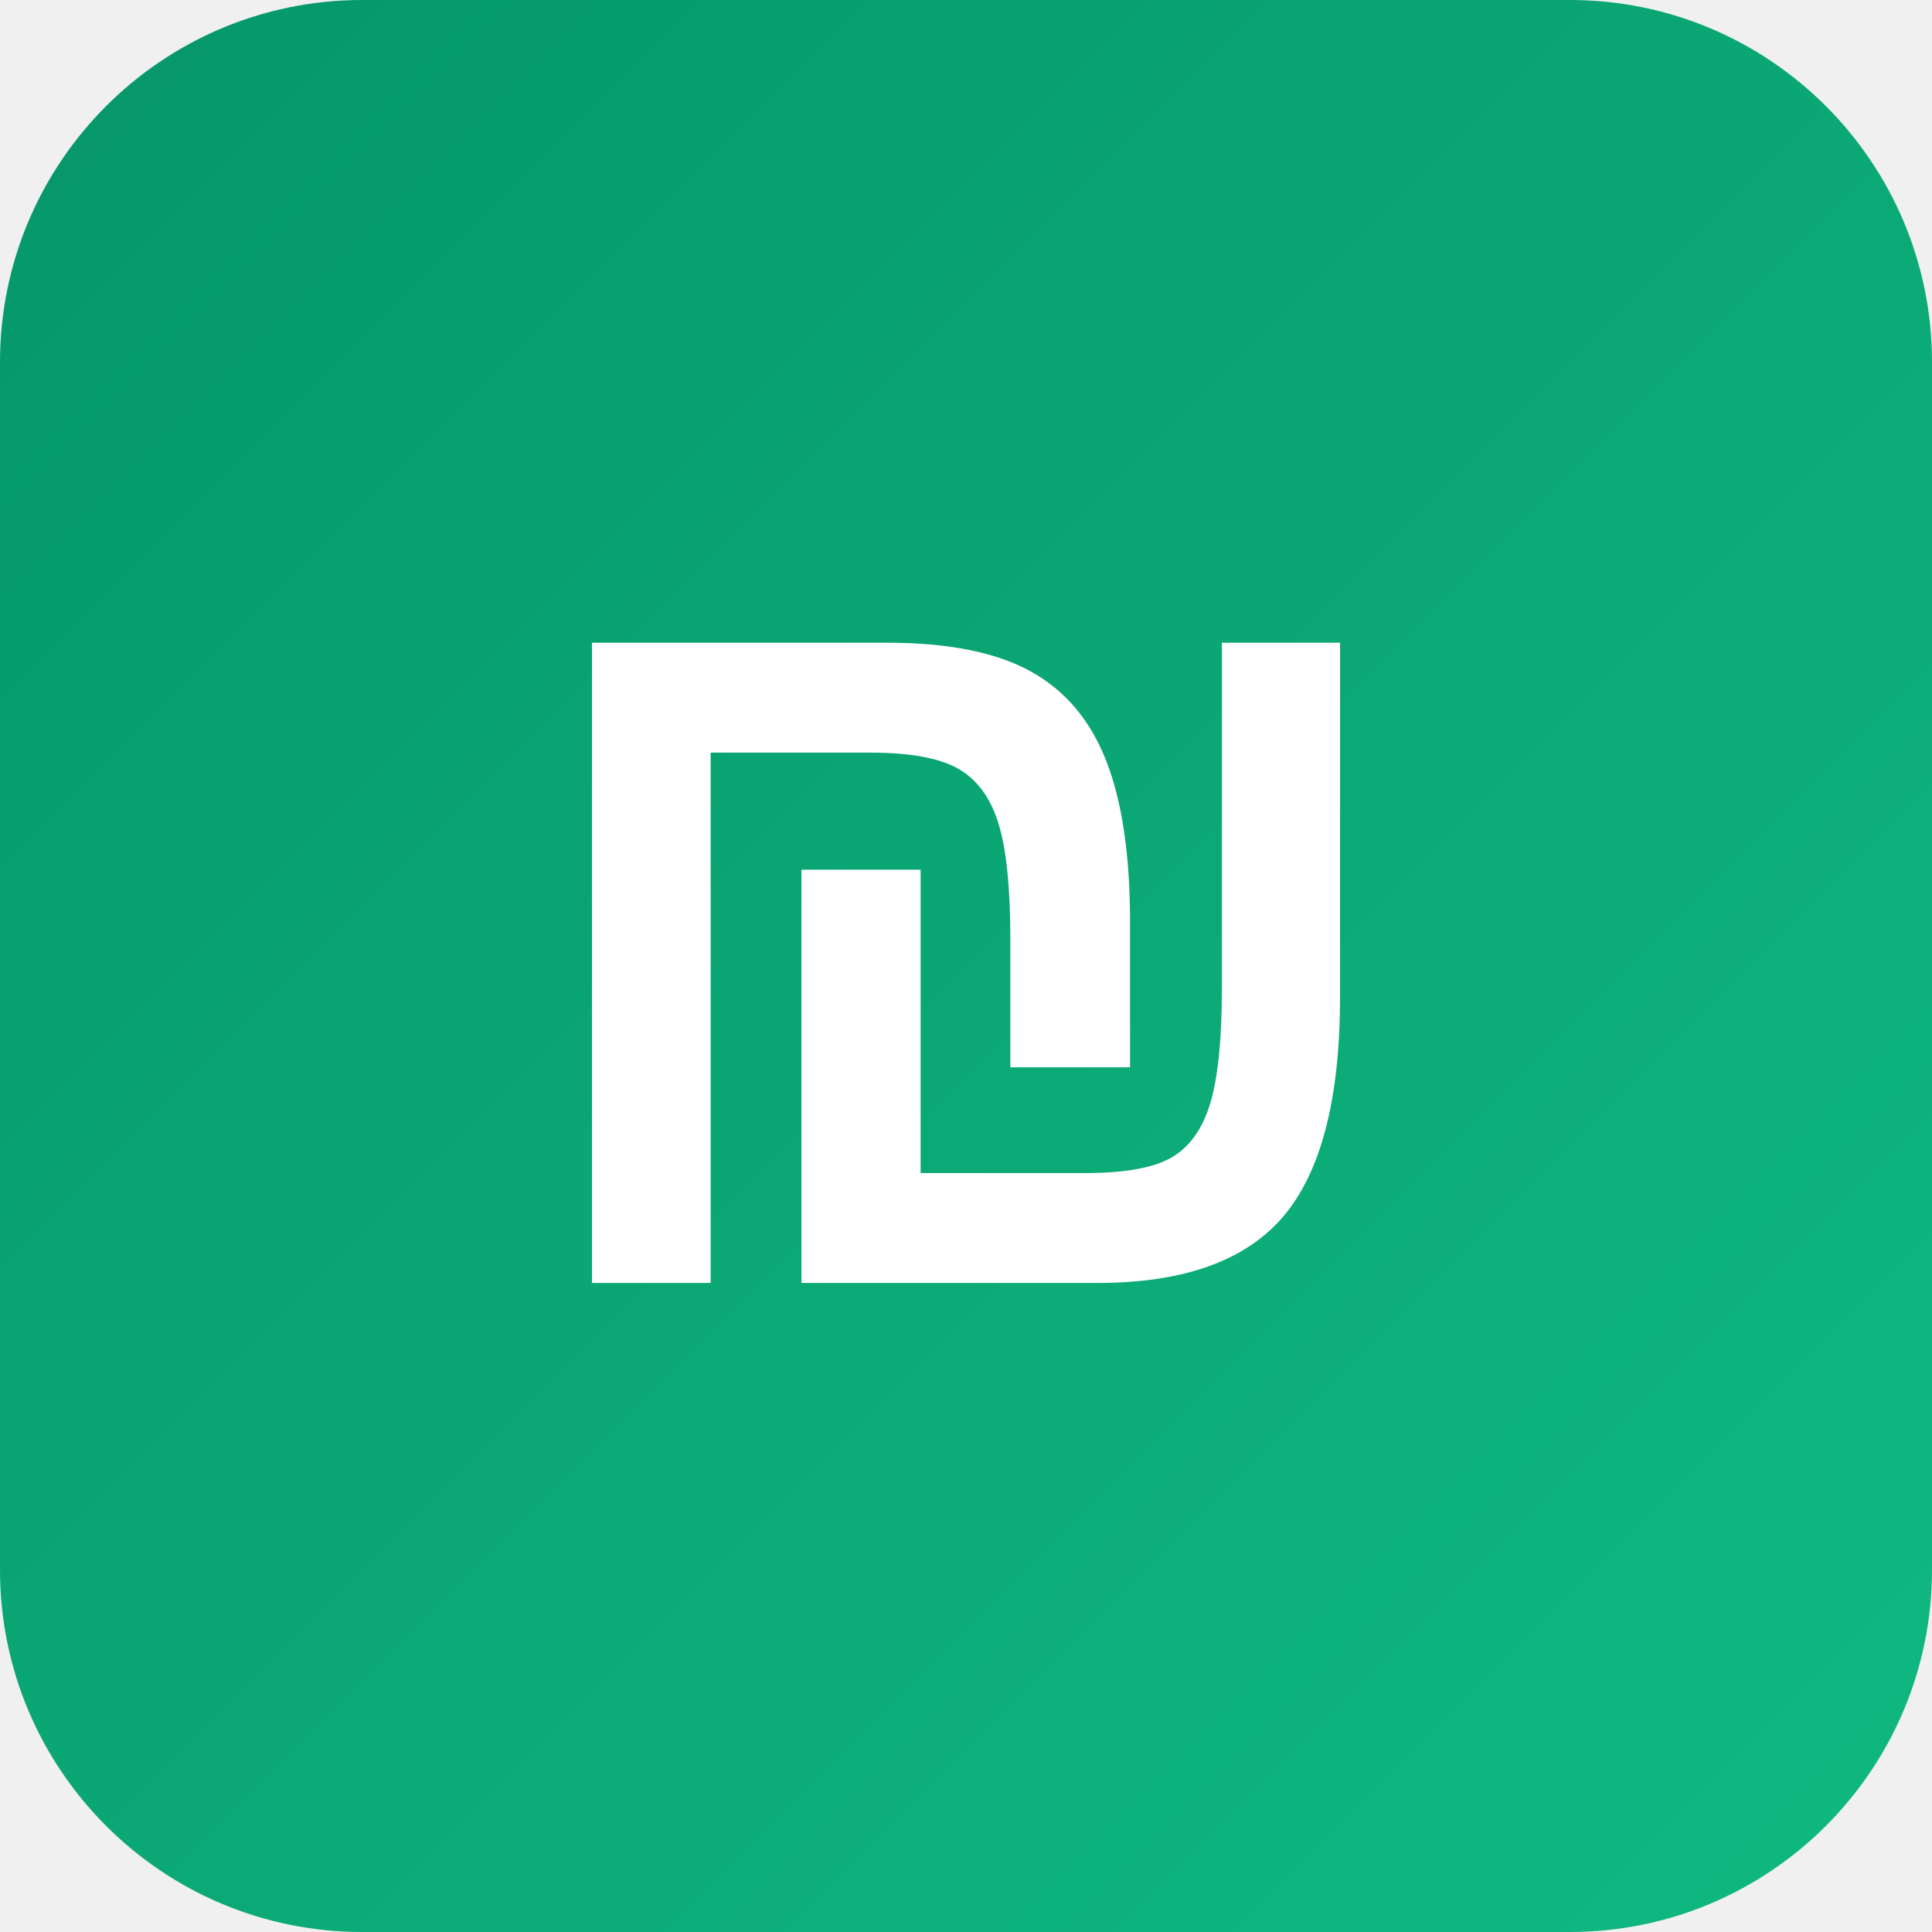
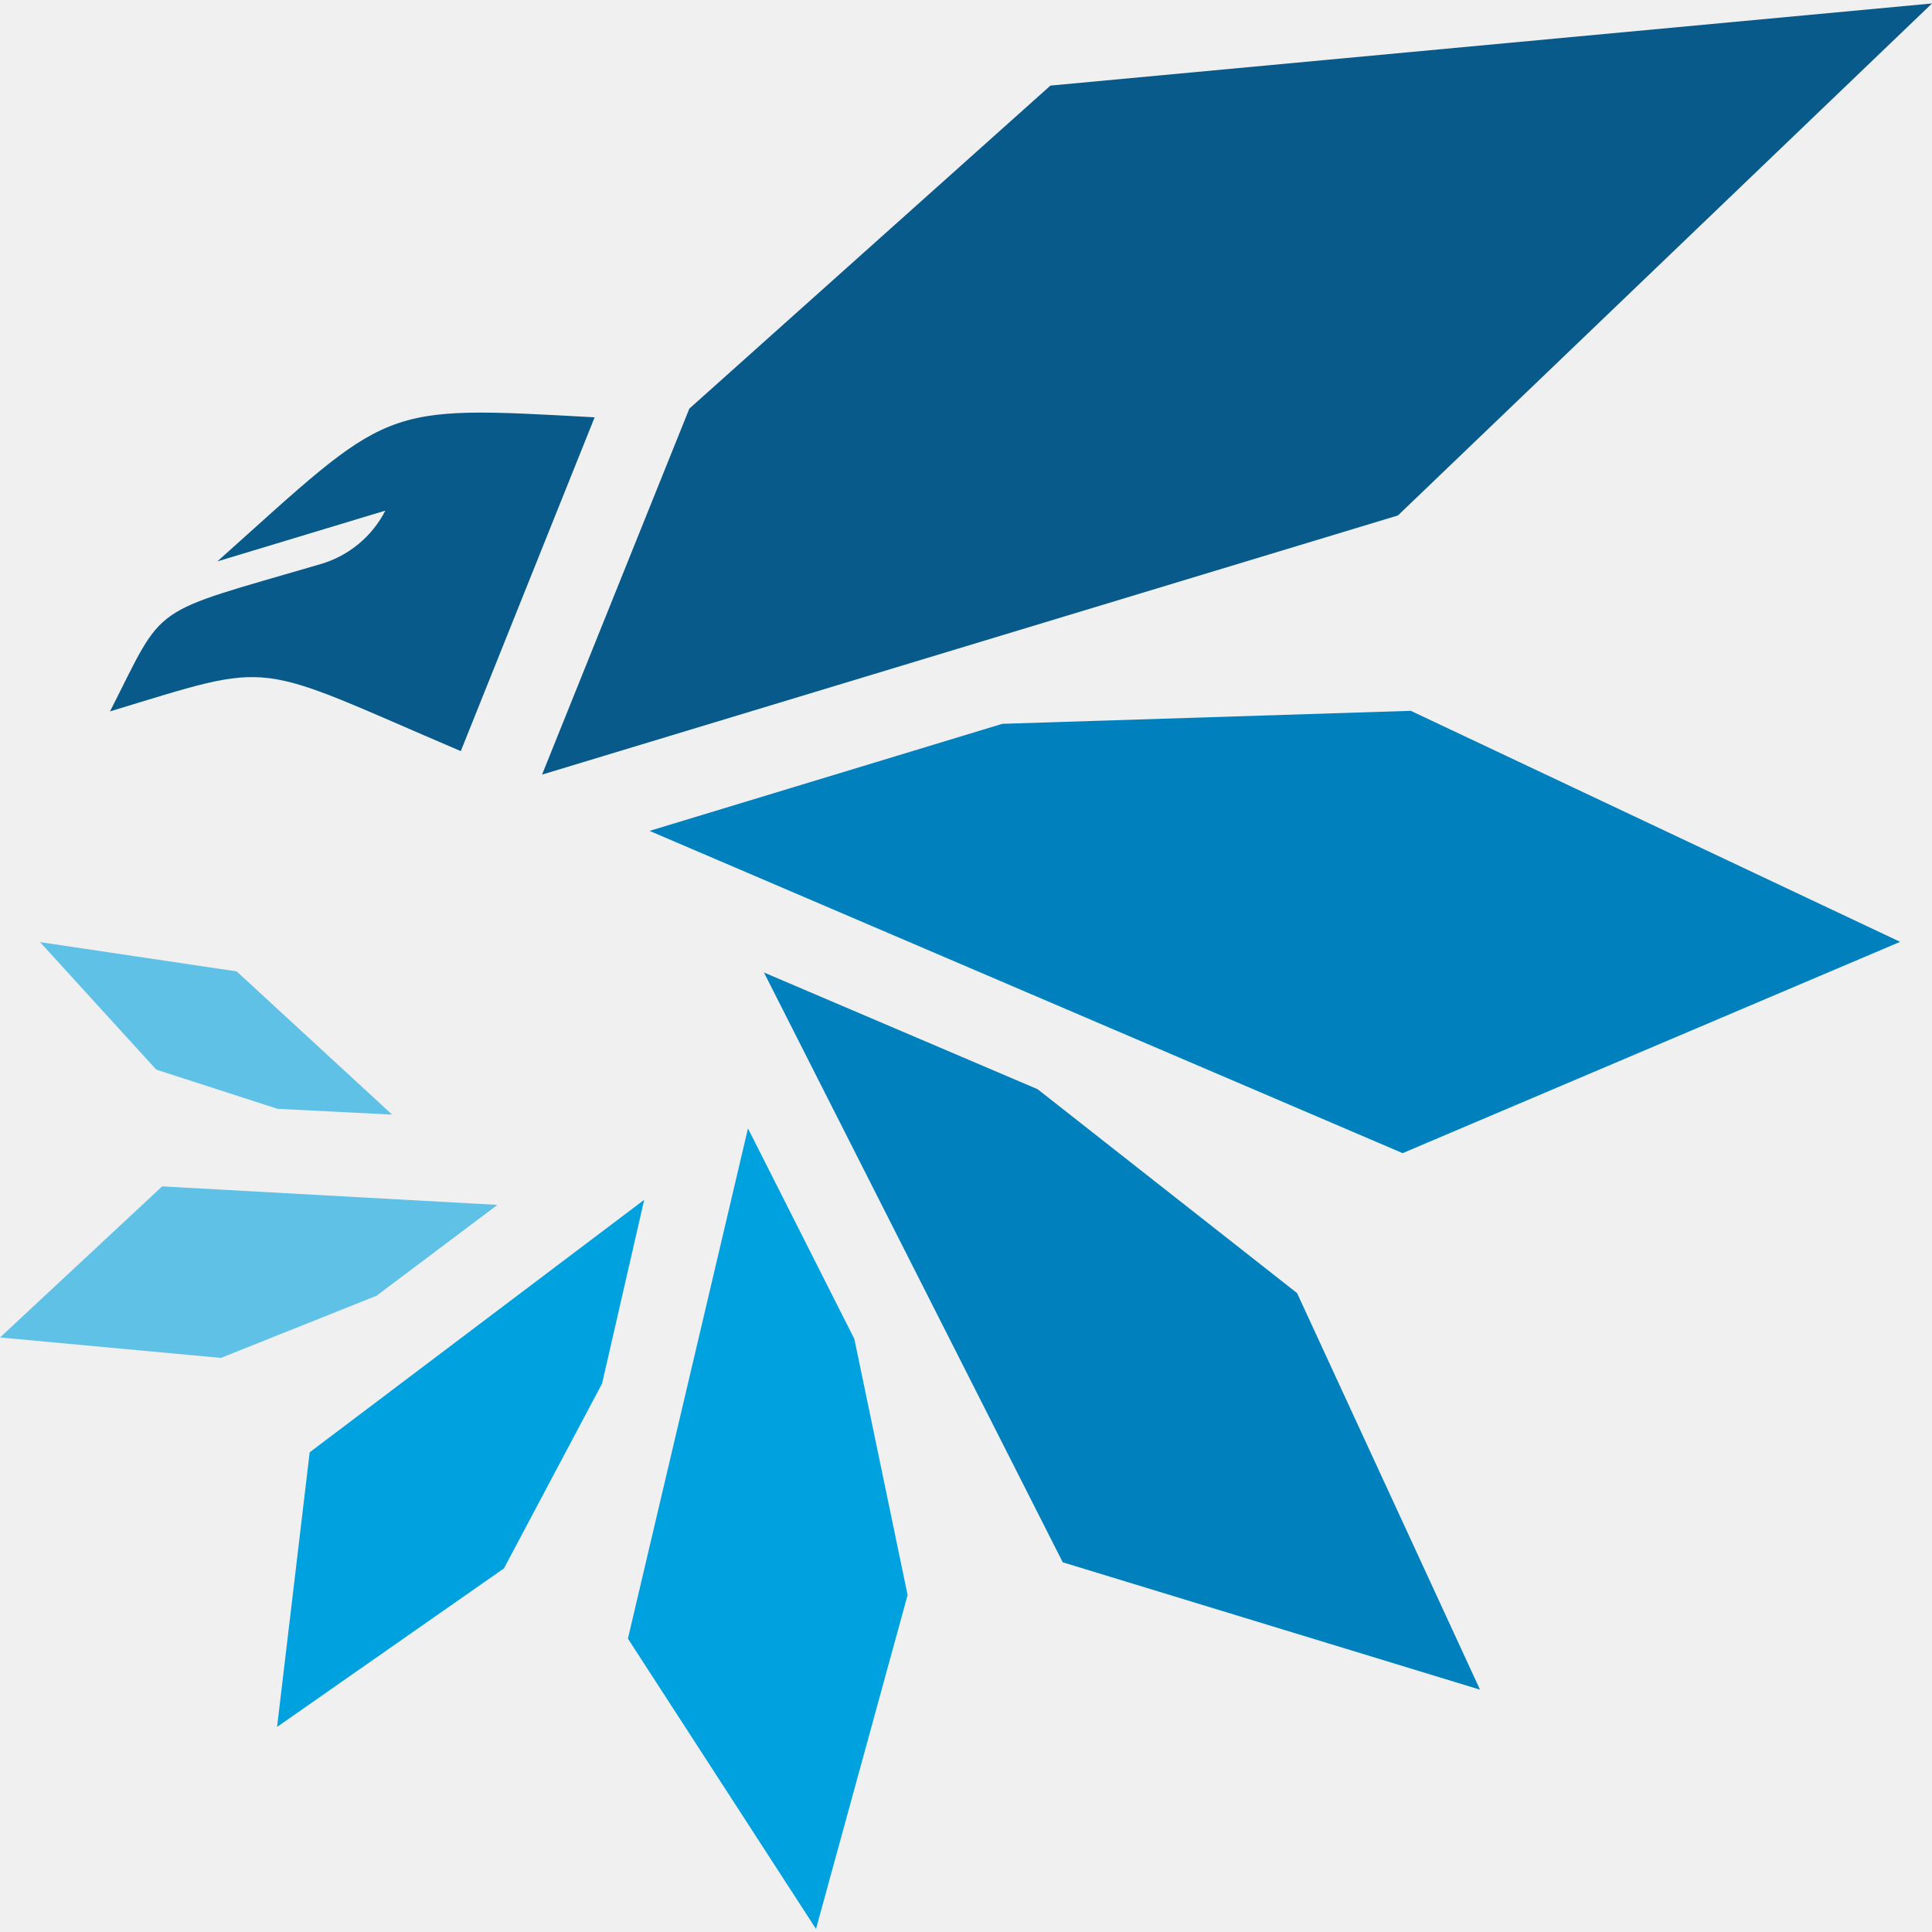
- <svg xmlns="http://www.w3.org/2000/svg" viewBox="0 0 512 512">
+ <svg xmlns="http://www.w3.org/2000/svg" width="192" zoomAndPan="magnify" viewBox="0 0 144 144" height="192" preserveAspectRatio="xMidYMid meet" version="1.0">
  <defs>
-     <linearGradient id="bg" x1="0%" y1="0%" x2="100%" y2="100%">
-       <stop offset="0%" style="stop-color:#059669" />
-       <stop offset="100%" style="stop-color:#10B981" />
-     </linearGradient>
+     <clipPath id="82ec99ee32">
+       <path d="M 40 0.238 L 144 0.238 L 144 58 L 40 58 Z M 40 0.238 " clip-rule="nonzero" />
+     </clipPath>
+     <clipPath id="4458ed455b">
+       <rect x="0" width="144" y="0" height="144" />
+     </clipPath>
  </defs>
-   <rect width="512" height="512" rx="96" fill="url(#bg)" />
-   <text x="256" y="340" font-family="Arial,Helvetica,sans-serif" font-weight="700" font-size="280" fill="white" text-anchor="middle">₪</text>
+   <g transform="matrix(1, 0, 0, 1, 0, -0.00000000000000891)">
+     <g clip-path="url(#4458ed455b)">
+       <g clip-path="url(#82ec99ee32)">
+         <path fill="#075a8a" d="M 40.402 57.734 L 51.379 30.457 L 78.293 6.379 L 144 0.258 L 104.195 38.418 Z M 40.402 57.734 " fill-opacity="1" fill-rule="nonzero" />
+       </g>
+       <path fill="#60c1e7" d="M 29.23 83.078 L 20.684 82.645 L 11.645 79.723 L 2.984 70.219 L 17.641 72.402 Z M 29.23 83.078 " fill-opacity="1" fill-rule="nonzero" />
+       <path fill="#075a8a" d="M 8.199 53.023 C 12.375 44.824 10.891 45.855 23.914 42.039 C 25.992 41.43 27.742 39.98 28.719 38.059 L 16.199 41.844 C 29.254 30.156 28.152 30.211 44.32 31.105 L 34.344 55.984 C 18.555 49.238 20.766 49.219 8.199 53.023 Z M 8.199 53.023 " fill-opacity="1" fill-rule="nonzero" />
+       <path fill="#0081be" d="M 48.414 61.93 L 74.707 53.949 L 105.152 52.98 L 141.625 70.199 L 104.543 85.949 Z M 48.414 61.93 " fill-opacity="1" fill-rule="nonzero" />
+       <path fill="#60c1e7" d="M 37.078 89.805 L 28.07 96.574 L 16.469 101.211 L 0 99.688 L 12.086 88.426 Z M 37.078 89.805 " fill-opacity="1" fill-rule="nonzero" />
+       <path fill="#00a1df" d="M 48.016 89.426 L 44.875 103.125 L 37.562 116.898 L 20.652 128.715 L 23.082 108.246 Z M 48.016 89.426 " fill-opacity="1" fill-rule="nonzero" />
+       <path fill="#00a1df" d="M 63.68 99.801 L 67.648 118.883 L 60.82 143.773 L 46.801 122.133 L 55.75 84.105 Z M 63.68 99.801 " fill-opacity="1" fill-rule="nonzero" />
+       <path fill="#0081be" d="M 77.34 81.184 L 96.676 96.379 L 110.312 125.938 L 79.211 116.445 L 56.941 72.484 Z M 77.34 81.184 " fill-opacity="1" fill-rule="nonzero" />
+     </g>
+   </g>
</svg>
